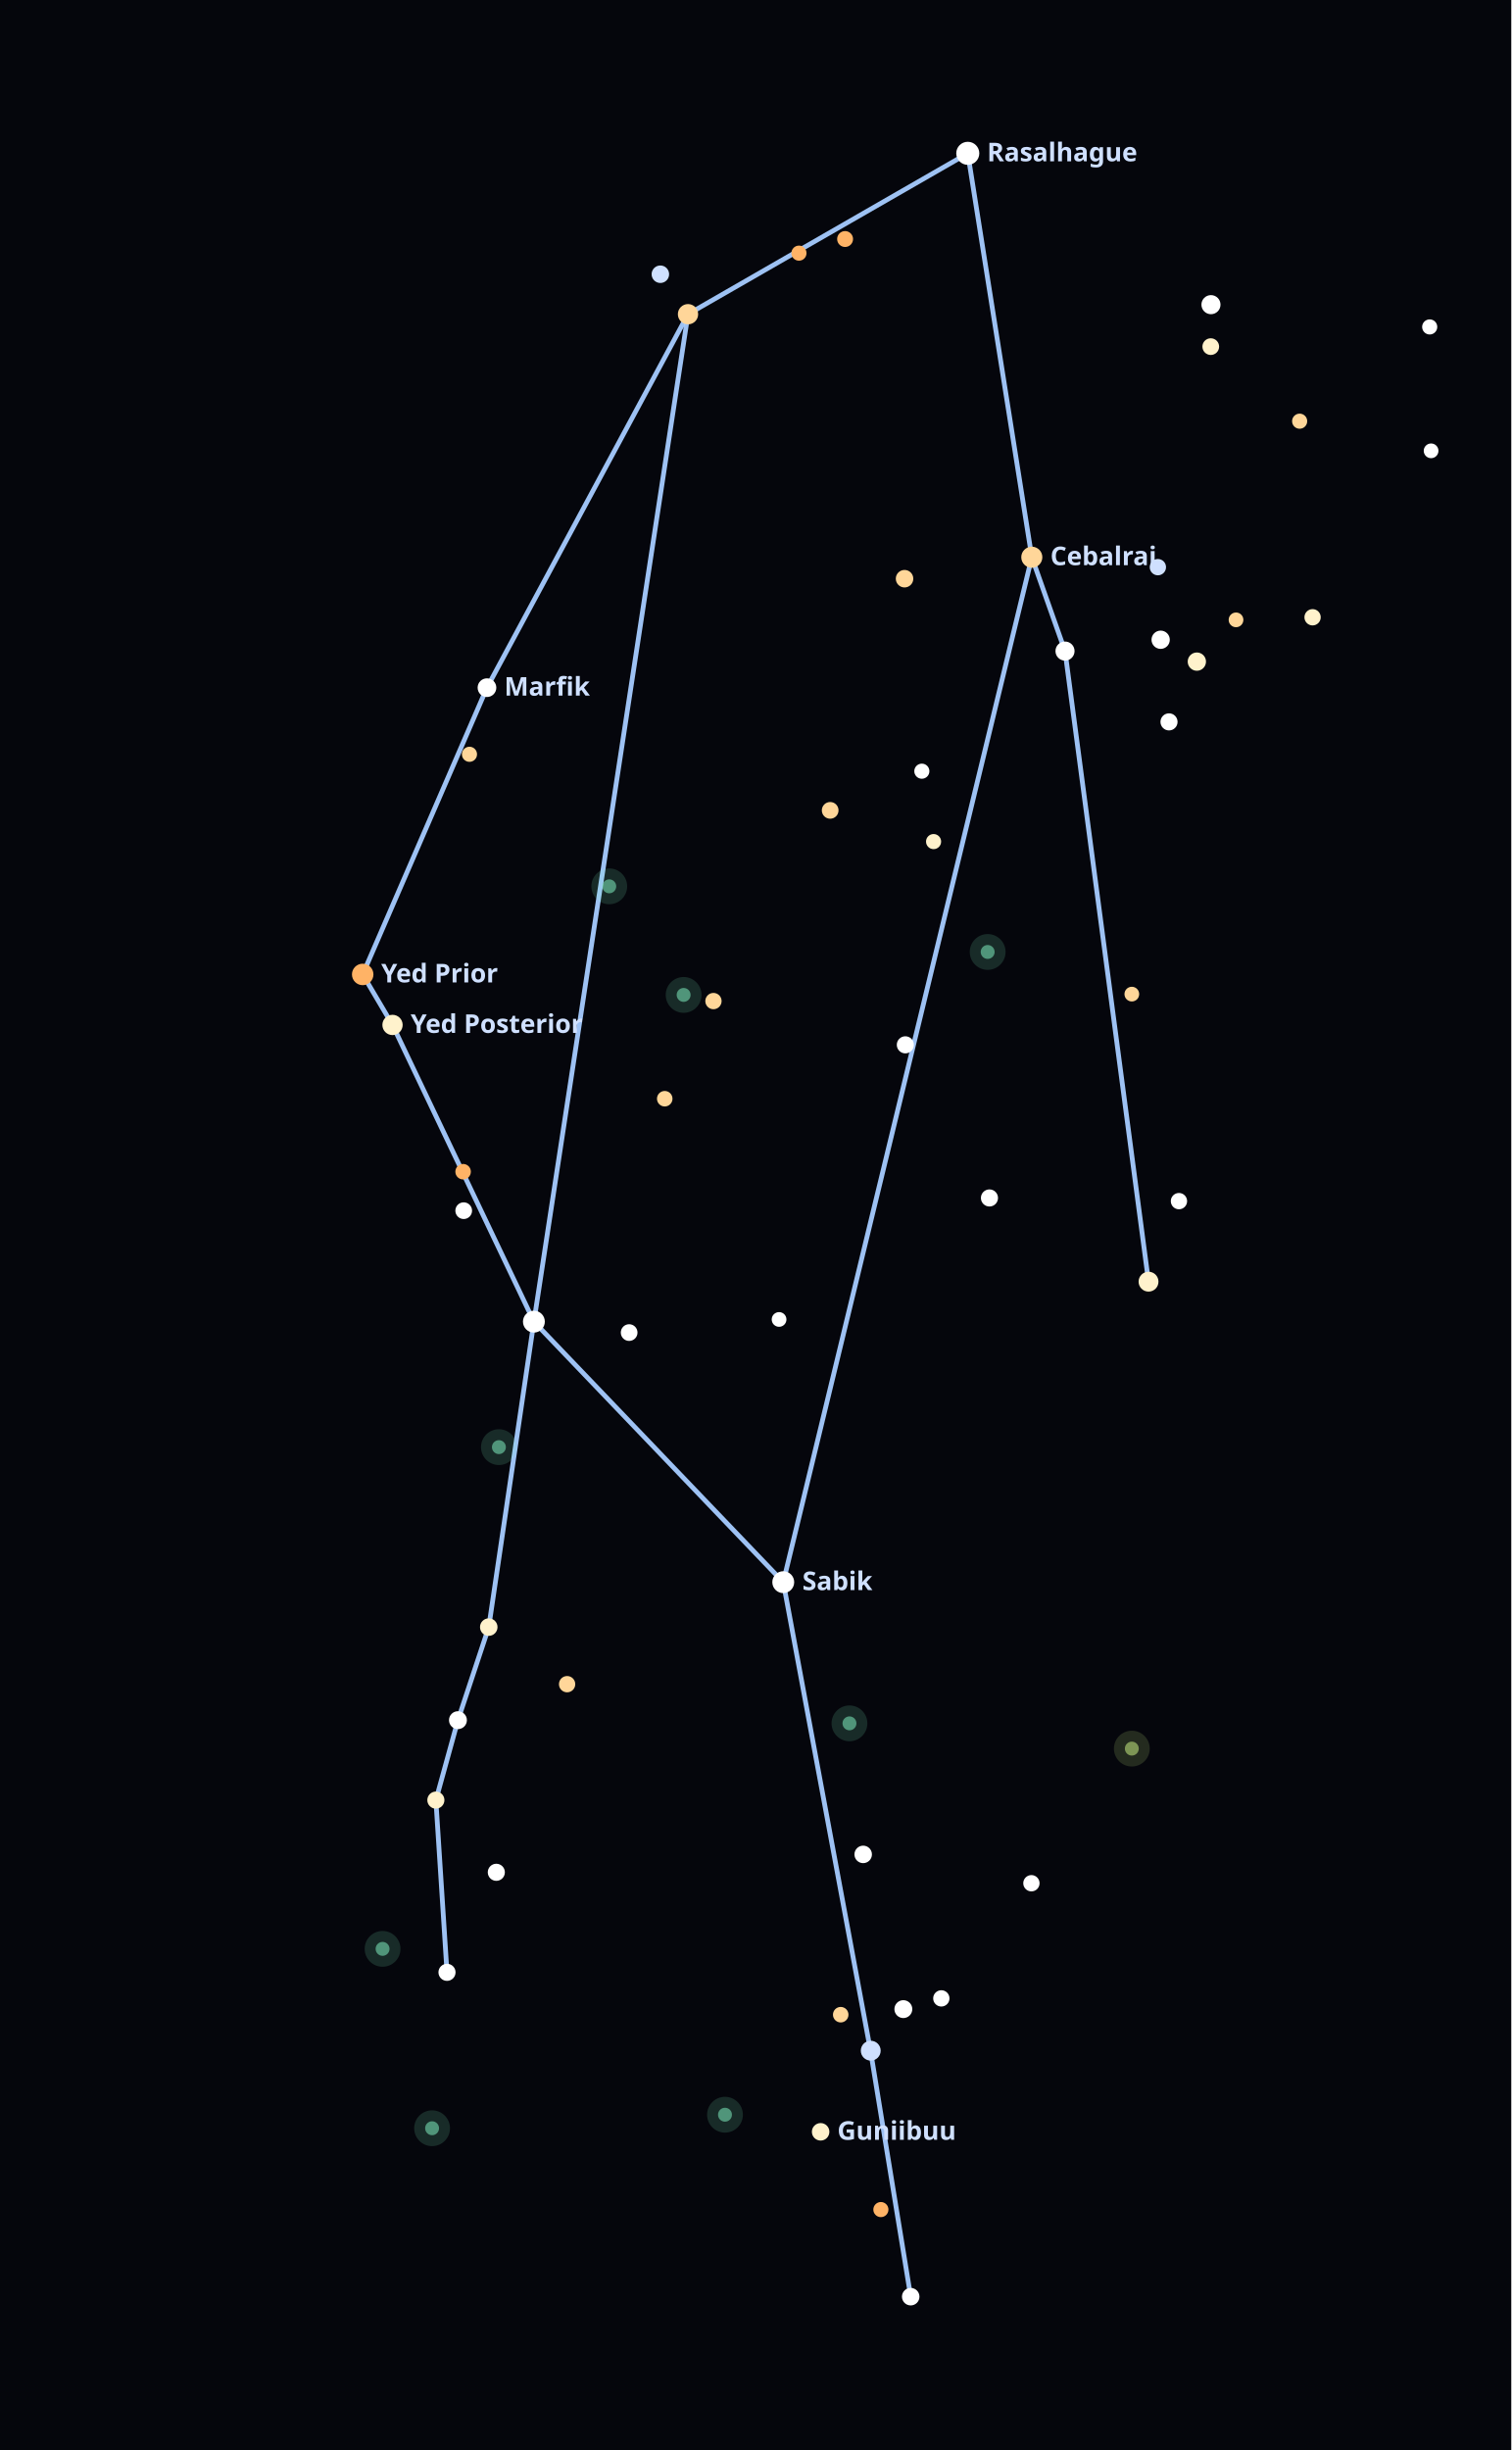
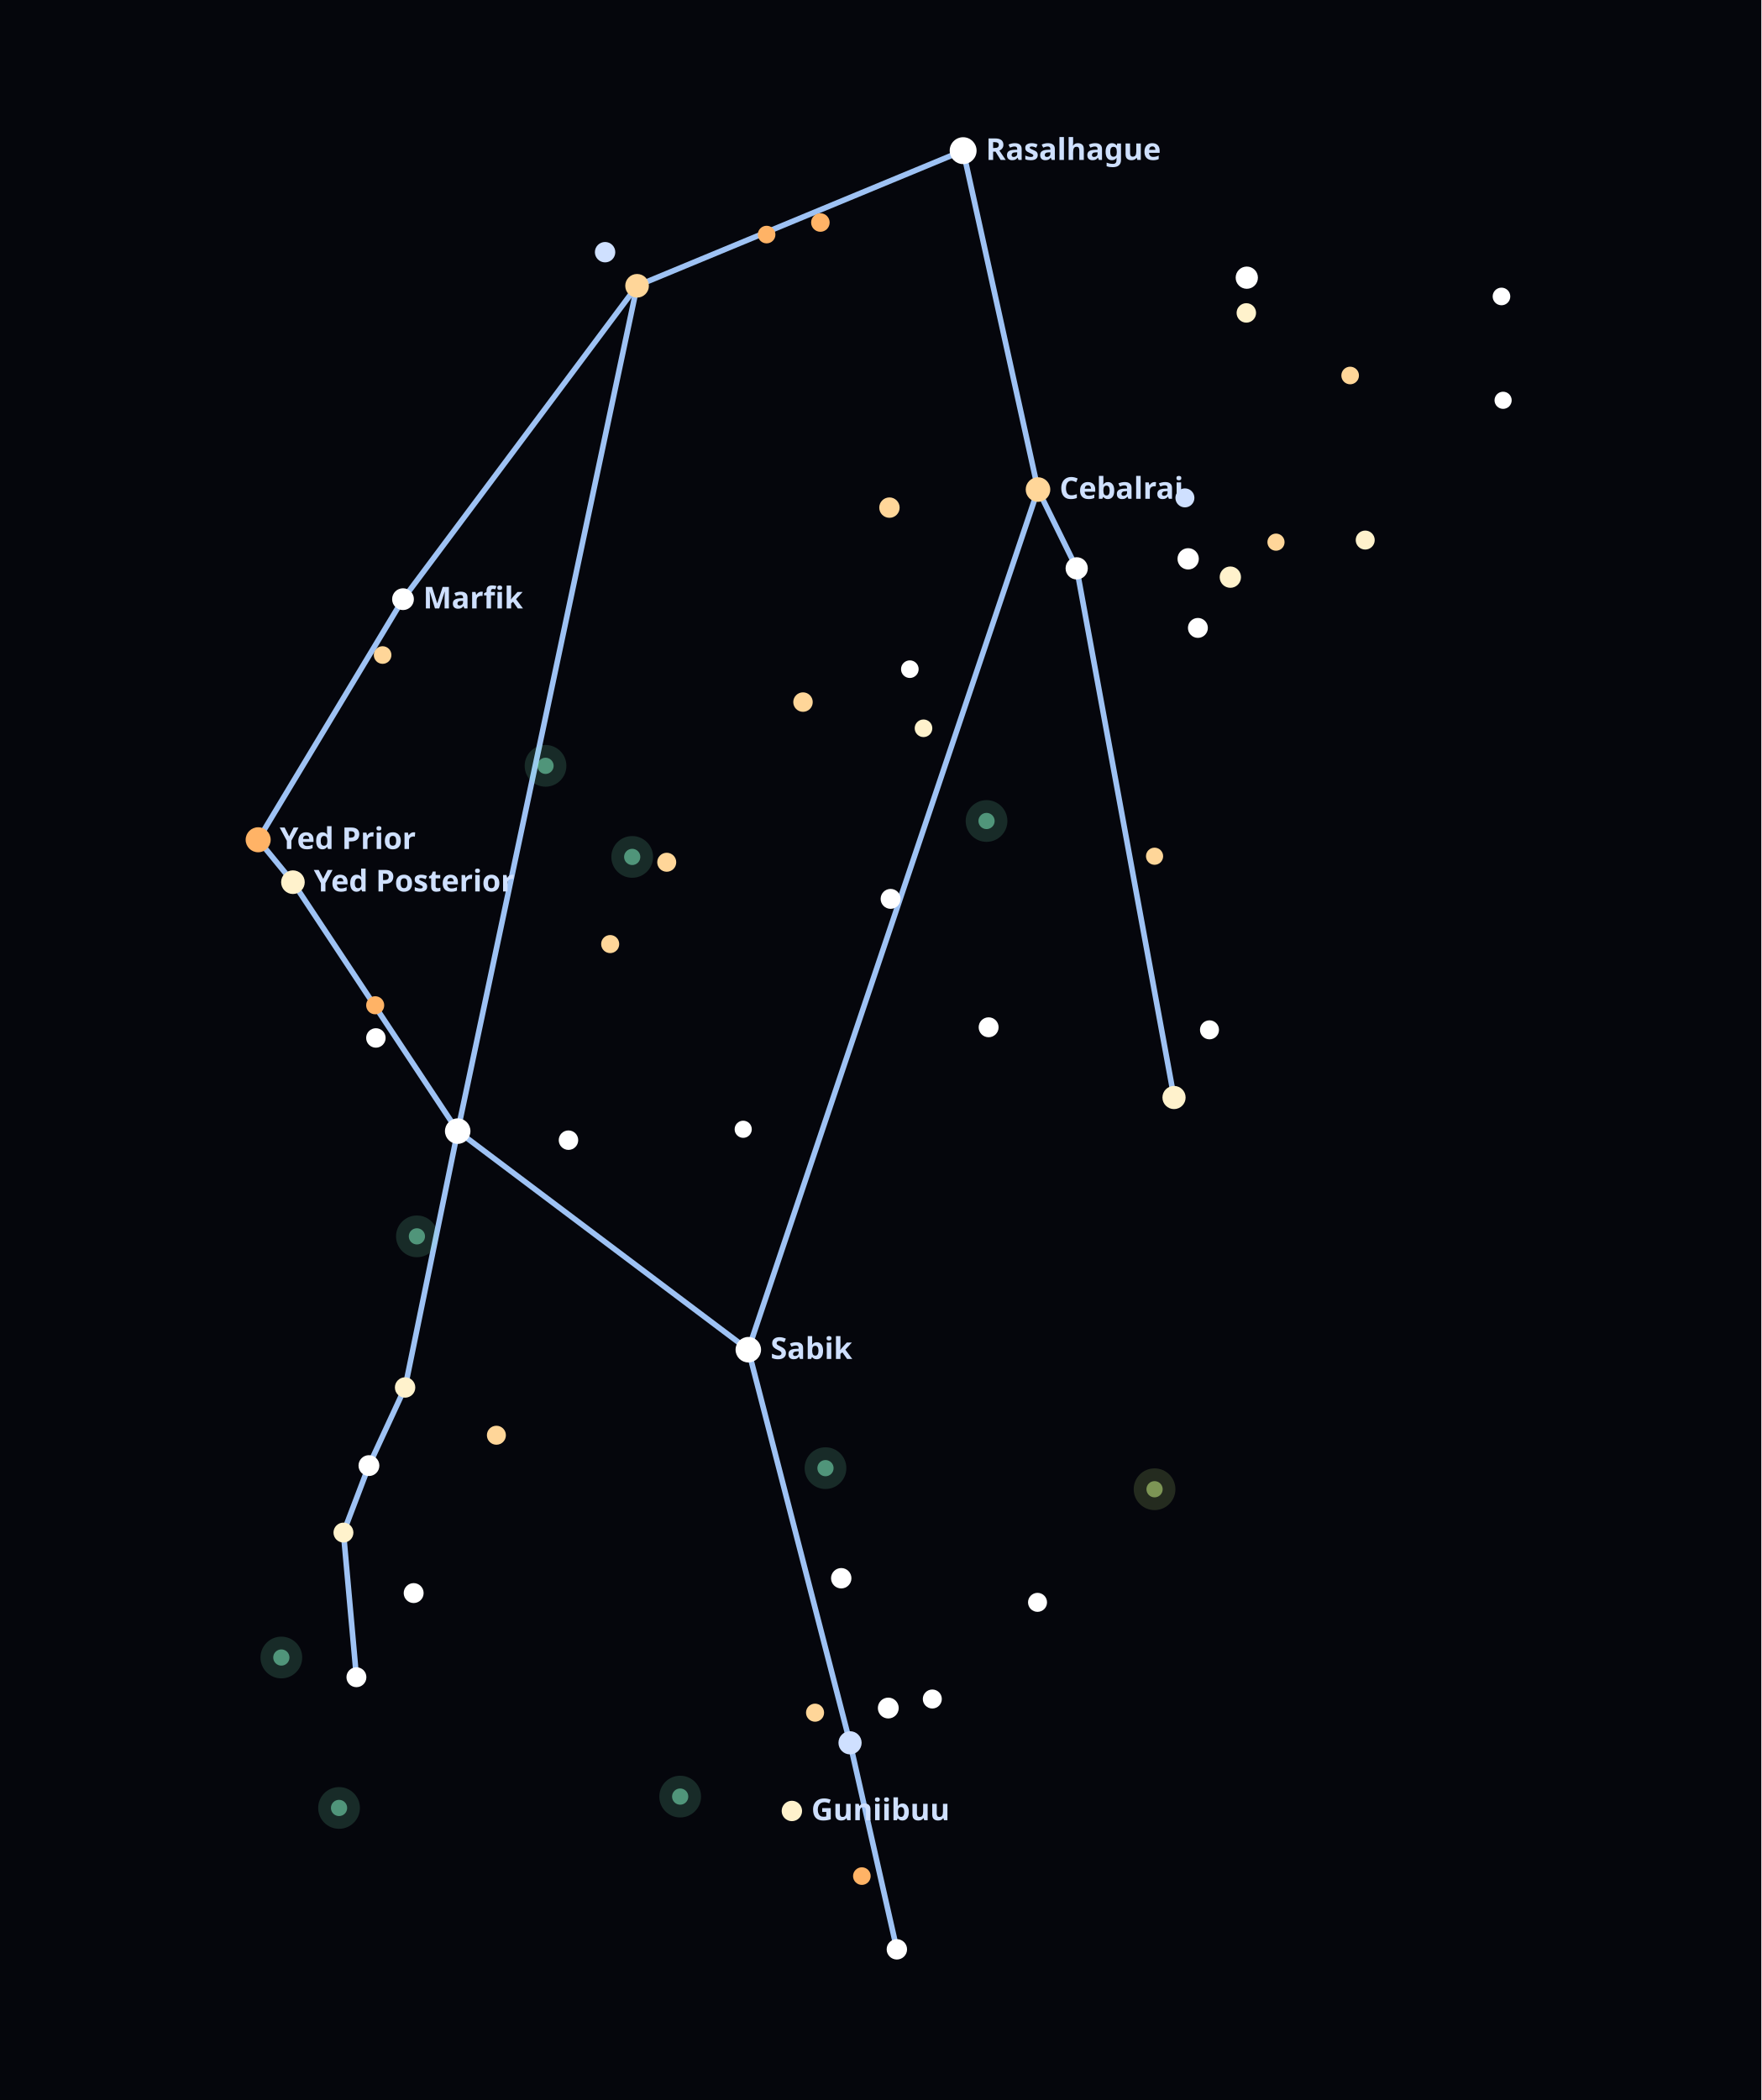
- <svg xmlns="http://www.w3.org/2000/svg" viewBox="0 0 760 1232" font-family="Audiowide, Segoe UI, sans-serif">
-   <rect width="760" height="1232" fill="#05060c" />
-   <polyline class="fig-line" points="577.6,644.5 535.6,327.4 518.9,280.2 486.7,77.1 346.0,158.0 244.9,345.8 182.4,490.0 197.4,515.4 268.5,664.6 393.9,795.6" fill="none" stroke="#a6ccff" stroke-width="2.4" stroke-opacity="0.95" stroke-linejoin="round" data-seq="88048,87108,86742,86032,83000,80883,79593,79882,81377,84012" />
-   <polyline class="fig-line" points="346.0,158.0 268.5,664.6 245.8,818.2 230.3,865.0 219.2,905.2 224.8,991.8" fill="none" stroke="#a6ccff" stroke-width="2.4" stroke-opacity="0.95" stroke-linejoin="round" data-seq="83000,81377,80894,80569,80343,80473" />
-   <polyline class="fig-line" points="518.9,280.2 393.9,795.6 437.8,1031.3 458.0,1154.9" fill="none" stroke="#a6ccff" stroke-width="2.4" stroke-opacity="0.95" stroke-linejoin="round" data-seq="86742,84012,84970,85423" />
-   <circle class="star" cx="577.6" cy="644.5" r="5.0" fill="#fff2cc" data-name="HIP 88048" data-meta="mag 3.32" data-vid="88048" />
-   <circle class="star" cx="535.6" cy="327.4" r="4.8" fill="#ffffff" data-name="HIP 87108" data-meta="mag 3.75" data-vid="87108" />
-   <circle class="star" cx="518.9" cy="280.2" r="5.3" fill="#ffd699" data-name="Cebalrai" data-meta="mag 2.76" data-vid="86742" />
-   <text class="star-label" x="528.2" y="284.2" fill="#cfe0ff" font-size="13" font-weight="bold" data-vid="86742">Cebalrai</text>
-   <circle class="star" cx="486.7" cy="77.1" r="5.8" fill="#ffffff" data-name="Rasalhague" data-meta="mag 2.08" data-vid="86032" />
-   <text class="star-label" x="496.4" y="81.1" fill="#cfe0ff" font-size="13" font-weight="bold" data-vid="86032">Rasalhague</text>
-   <circle class="star" cx="346.0" cy="158.0" r="5.1" fill="#ffd699" data-name="HIP 83000" data-meta="mag 3.19" data-vid="83000" />
-   <circle class="star" cx="244.9" cy="345.8" r="4.7" fill="#ffffff" data-name="Marfik" data-meta="mag 3.82" data-vid="80883" />
-   <text class="star-label" x="253.6" y="349.8" fill="#cfe0ff" font-size="13" font-weight="bold" data-vid="80883">Marfik</text>
-   <circle class="star" cx="182.4" cy="490.0" r="5.4" fill="#ffb366" data-name="Yed Prior" data-meta="mag 2.73" data-vid="79593" />
-   <text class="star-label" x="191.7" y="494.0" fill="#cfe0ff" font-size="13" font-weight="bold" data-vid="79593">Yed Prior</text>
-   <circle class="star" cx="197.4" cy="515.4" r="5.1" fill="#fff2cc" data-name="Yed Posterior" data-meta="mag 3.23" data-vid="79882" />
-   <text class="star-label" x="206.5" y="519.4" fill="#cfe0ff" font-size="13" font-weight="bold" data-vid="79882">Yed Posterior</text>
-   <circle class="star" cx="268.5" cy="664.6" r="5.5" fill="#ffffff" data-name="HIP 81377" data-meta="mag 2.54" data-vid="81377" />
-   <circle class="star" cx="393.9" cy="795.6" r="5.5" fill="#ffffff" data-name="Sabik" data-meta="mag 2.43" data-vid="84012" />
-   <text class="star-label" x="403.5" y="799.6" fill="#cfe0ff" font-size="13" font-weight="bold" data-vid="84012">Sabik</text>
-   <circle class="star" cx="245.8" cy="818.2" r="4.4" fill="#fff2cc" data-name="HIP 80894" data-meta="mag 4.29" data-vid="80894" />
-   <circle class="star" cx="230.3" cy="865.0" r="4.5" fill="#ffffff" data-name="HIP 80569" data-meta="mag 4.22" data-vid="80569" />
-   <circle class="star" cx="219.2" cy="905.2" r="4.3" fill="#fff2cc" data-name="HIP 80343" data-meta="mag 4.48" data-vid="80343" />
-   <circle class="star" cx="224.8" cy="991.8" r="4.3" fill="#ffffff" data-name="HIP 80473" data-meta="mag 4.57" data-vid="80473" />
-   <circle class="star" cx="437.9" cy="1031.2" r="5.0" fill="#cfe0ff" data-name="HIP 84970" data-meta="mag 3.27" data-vid="84970" />
-   <circle class="star" cx="458.0" cy="1154.9" r="4.4" fill="#ffffff" data-name="HIP 85423" data-meta="mag 4.28" data-vid="85423" />
-   <circle class="star" cx="232.9" cy="589.2" r="3.9" fill="#ffb366" data-name="HIP 80620" data-meta="mag 5.24" data-vid="80620" />
-   <circle class="star" cx="233.2" cy="608.8" r="4.2" fill="#ffffff" data-name="HIP 80628" data-meta="mag 4.62" data-vid="80628" />
-   <circle class="star" cx="236.1" cy="379.3" r="3.8" fill="#ffd699" data-name="HIP 80693" data-meta="mag 5.41" data-vid="80693" />
-   <circle class="star" cx="249.6" cy="941.5" r="4.3" fill="#ffffff" data-name="HIP 80975" data-meta="mag 4.45" data-vid="80975" />
-   <circle class="star" cx="285.2" cy="846.9" r="4.1" fill="#ffd699" data-name="HIP 81724" data-meta="mag 4.91" data-vid="81724" />
-   <circle class="star" cx="316.4" cy="670.1" r="4.2" fill="#ffffff" data-name="HIP 82369" data-meta="mag 4.64" data-vid="82369" />
-   <circle class="star" cx="332.1" cy="137.9" r="4.4" fill="#cfe0ff" data-name="HIP 82673" data-meta="mag 4.39" data-vid="82673" />
-   <circle class="star" cx="334.3" cy="552.5" r="3.9" fill="#ffd699" data-name="HIP 82730" data-meta="mag 5.23" data-vid="82730" />
-   <circle class="star" cx="358.8" cy="503.4" r="4.1" fill="#ffd699" data-name="HIP 83262" data-meta="mag 4.82" data-vid="83262" />
-   <circle class="star" cx="391.8" cy="663.5" r="3.7" fill="#ffffff" data-name="HIP 83962" data-meta="mag 5.43" data-vid="83962" />
-   <circle class="star" cx="401.8" cy="127.3" r="3.8" fill="#ffb366" data-name="HIP 84177" data-meta="mag 5.32" data-vid="84177" />
-   <circle class="star" cx="412.7" cy="1072.0" r="4.4" fill="#fff2cc" data-name="Guniibuu" data-meta="mag 4.33" data-vid="84405" />
-   <text class="star-label" x="421.1" y="1076.0" fill="#cfe0ff" font-size="13" font-weight="bold" data-vid="84405">Guniibuu</text>
-   <circle class="star" cx="417.5" cy="407.5" r="4.2" fill="#ffd699" data-name="HIP 84514" data-meta="mag 4.72" data-vid="84514" />
-   <circle class="star" cx="422.8" cy="1013.1" r="3.9" fill="#ffd699" data-name="HIP 84626" data-meta="mag 5.14" data-vid="84626" />
-   <circle class="star" cx="425.0" cy="120.2" r="4.0" fill="#ffb366" data-name="HIP 84671" data-meta="mag 5.03" data-vid="84671" />
-   <circle class="star" cx="434.1" cy="932.5" r="4.4" fill="#ffffff" data-name="HIP 84893" data-meta="mag 4.39" data-vid="84893" />
-   <circle class="star" cx="443.0" cy="1111.1" r="3.8" fill="#ffb366" data-name="HIP 85084" data-meta="mag 5.3" data-vid="85084" />
-   <circle class="star" cx="454.3" cy="1010.3" r="4.5" fill="#ffffff" data-name="HIP 85340" data-meta="mag 4.16" data-vid="85340" />
-   <circle class="star" cx="454.9" cy="291.0" r="4.4" fill="#ffd699" data-name="HIP 85355" data-meta="mag 4.34" data-vid="85355" />
-   <circle class="star" cx="455.3" cy="525.4" r="4.3" fill="#ffffff" data-name="HIP 85365" data-meta="mag 4.53" data-vid="85365" />
-   <circle class="star" cx="463.6" cy="387.8" r="3.8" fill="#ffffff" data-name="HIP 85537" data-meta="mag 5.41" data-vid="85537" />
-   <circle class="star" cx="469.5" cy="423.2" r="3.8" fill="#fff2cc" data-name="HIP 85667" data-meta="mag 5.31" data-vid="85667" />
-   <circle class="star" cx="473.4" cy="1004.9" r="4.1" fill="#ffffff" data-name="HIP 85755" data-meta="mag 4.78" data-vid="85755" />
-   <circle class="star" cx="497.6" cy="602.4" r="4.3" fill="#ffffff" data-name="HIP 86284" data-meta="mag 4.58" data-vid="86284" />
-   <circle class="star" cx="518.7" cy="947.0" r="4.1" fill="#ffffff" data-name="HIP 86736" data-meta="mag 4.86" data-vid="86736" />
-   <circle class="star" cx="569.2" cy="499.9" r="3.7" fill="#ffd699" data-name="HIP 87847" data-meta="mag 5.44" data-vid="87847" />
-   <circle class="star" cx="582.3" cy="285.2" r="4.1" fill="#cfe0ff" data-name="HIP 88149" data-meta="mag 4.79" data-vid="88149" />
-   <circle class="star" cx="583.7" cy="321.7" r="4.6" fill="#ffffff" data-name="HIP 88192" data-meta="mag 3.93" data-vid="88192" />
-   <circle class="star" cx="587.9" cy="363.0" r="4.3" fill="#ffffff" data-name="HIP 88290" data-meta="mag 4.42" data-vid="88290" />
-   <circle class="star" cx="592.9" cy="604.0" r="4.1" fill="#ffffff" data-name="HIP 88404" data-meta="mag 4.77" data-vid="88404" />
-   <circle class="star" cx="601.9" cy="332.7" r="4.6" fill="#fff2cc" data-name="HIP 88601" data-meta="mag 4.03" data-vid="88601" />
-   <circle class="star" cx="608.9" cy="174.3" r="4.2" fill="#fff2cc" data-name="HIP 88765" data-meta="mag 4.64" data-vid="88765" />
-   <circle class="star" cx="609.0" cy="153.2" r="4.8" fill="#ffffff" data-name="HIP 88771" data-meta="mag 3.71" data-vid="88771" />
-   <circle class="star" cx="621.6" cy="311.7" r="3.7" fill="#ffd699" data-name="HIP 89065" data-meta="mag 5.5" data-vid="89065" />
-   <circle class="star" cx="653.6" cy="211.8" r="3.8" fill="#ffd699" data-name="HIP 89772" data-meta="mag 5.41" data-vid="89772" />
-   <circle class="star" cx="660.1" cy="310.4" r="4.1" fill="#fff2cc" data-name="HIP 89918" data-meta="mag 4.85" data-vid="89918" />
-   <circle class="star" cx="719.0" cy="164.4" r="3.8" fill="#ffffff" data-name="HIP 91217" data-meta="mag 5.38" data-vid="91217" />
-   <circle class="star" cx="719.7" cy="226.7" r="3.7" fill="#ffffff" data-name="HIP 91237" data-meta="mag 5.43" data-vid="91237" />
-   <circle class="star" cx="343.8" cy="500.3" r="9" fill="#88ffcc" fill-opacity="0.15" data-name="M10" data-meta="gc" />
-   <circle cx="343.8" cy="500.3" r="3.5" fill="#88ffcc" fill-opacity="0.5" />
-   <circle class="star" cx="250.9" cy="727.7" r="9" fill="#88ffcc" fill-opacity="0.15" data-name="M107" data-meta="gc" />
-   <circle cx="250.9" cy="727.7" r="3.5" fill="#88ffcc" fill-opacity="0.5" />
-   <circle class="star" cx="306.4" cy="445.7" r="9" fill="#88ffcc" fill-opacity="0.15" data-name="M12" data-meta="gc" />
-   <circle cx="306.4" cy="445.7" r="3.5" fill="#88ffcc" fill-opacity="0.5" />
-   <circle class="star" cx="496.7" cy="478.7" r="9" fill="#88ffcc" fill-opacity="0.15" data-name="M14" data-meta="gc" />
-   <circle cx="496.7" cy="478.7" r="3.5" fill="#88ffcc" fill-opacity="0.5" />
-   <circle class="star" cx="364.6" cy="1063.4" r="9" fill="#88ffcc" fill-opacity="0.15" data-name="M19" data-meta="gc" />
-   <circle cx="364.6" cy="1063.4" r="3.5" fill="#88ffcc" fill-opacity="0.5" />
-   <circle class="star" cx="569.2" cy="879.3" r="9" fill="#d6ff8c" fill-opacity="0.15" data-name="M23" data-meta="oc" />
-   <circle cx="569.2" cy="879.3" r="3.5" fill="#d6ff8c" fill-opacity="0.5" />
-   <circle class="star" cx="217.3" cy="1070.2" r="9" fill="#88ffcc" fill-opacity="0.15" data-name="M4" data-meta="gc" />
-   <circle cx="217.3" cy="1070.2" r="3.5" fill="#88ffcc" fill-opacity="0.5" />
-   <circle class="star" cx="192.4" cy="980.0" r="9" fill="#88ffcc" fill-opacity="0.15" data-name="M80" data-meta="gc" />
-   <circle cx="192.4" cy="980.0" r="3.5" fill="#88ffcc" fill-opacity="0.5" />
-   <circle class="star" cx="427.2" cy="866.6" r="9" fill="#88ffcc" fill-opacity="0.15" data-name="M9" data-meta="gc" />
-   <circle cx="427.2" cy="866.6" r="3.5" fill="#88ffcc" fill-opacity="0.5" />
+ <svg xmlns="http://www.w3.org/2000/svg" viewBox="0 0 760 906" font-family="Audiowide, Segoe UI, sans-serif">
+   <rect width="760" height="906" fill="#05060c" />
+   <polyline class="fig-line" points="506.6,473.5 464.6,245.2 447.9,211.2 415.6,65.0 274.9,123.3 173.9,258.5 111.4,362.3 126.4,380.6 197.5,488.0 322.9,582.3" fill="none" stroke="#a6ccff" stroke-width="2.4" stroke-opacity="0.95" stroke-linejoin="round" data-seq="88048,87108,86742,86032,83000,80883,79593,79882,81377,84012" />
+   <polyline class="fig-line" points="274.9,123.3 197.5,488.0 174.8,598.6 159.2,632.3 148.2,661.2 153.8,723.6" fill="none" stroke="#a6ccff" stroke-width="2.4" stroke-opacity="0.95" stroke-linejoin="round" data-seq="83000,81377,80894,80569,80343,80473" />
+   <polyline class="fig-line" points="447.9,211.2 322.9,582.3 366.8,752.0 387.0,841.0" fill="none" stroke="#a6ccff" stroke-width="2.4" stroke-opacity="0.95" stroke-linejoin="round" data-seq="86742,84012,84970,85423" />
+   <circle class="star" cx="506.6" cy="473.5" r="5.0" fill="#fff2cc" data-name="HIP 88048" data-meta="mag 3.32" data-vid="88048" />
+   <circle class="star" cx="464.6" cy="245.2" r="4.8" fill="#ffffff" data-name="HIP 87108" data-meta="mag 3.75" data-vid="87108" />
+   <circle class="star" cx="447.9" cy="211.2" r="5.3" fill="#ffd699" data-name="Cebalrai" data-meta="mag 2.76" data-vid="86742" />
+   <text class="star-label" x="457.2" y="215.2" fill="#cfe0ff" font-size="13" font-weight="bold" data-vid="86742">Cebalrai</text>
+   <circle class="star" cx="415.6" cy="65.0" r="5.8" fill="#ffffff" data-name="Rasalhague" data-meta="mag 2.08" data-vid="86032" />
+   <text class="star-label" x="425.4" y="69.0" fill="#cfe0ff" font-size="13" font-weight="bold" data-vid="86032">Rasalhague</text>
+   <circle class="star" cx="274.9" cy="123.3" r="5.1" fill="#ffd699" data-name="HIP 83000" data-meta="mag 3.19" data-vid="83000" />
+   <circle class="star" cx="173.9" cy="258.5" r="4.7" fill="#ffffff" data-name="Marfik" data-meta="mag 3.82" data-vid="80883" />
+   <text class="star-label" x="182.6" y="262.5" fill="#cfe0ff" font-size="13" font-weight="bold" data-vid="80883">Marfik</text>
+   <circle class="star" cx="111.4" cy="362.3" r="5.4" fill="#ffb366" data-name="Yed Prior" data-meta="mag 2.73" data-vid="79593" />
+   <text class="star-label" x="120.7" y="366.3" fill="#cfe0ff" font-size="13" font-weight="bold" data-vid="79593">Yed Prior</text>
+   <circle class="star" cx="126.4" cy="380.6" r="5.1" fill="#fff2cc" data-name="Yed Posterior" data-meta="mag 3.23" data-vid="79882" />
+   <text class="star-label" x="135.4" y="384.6" fill="#cfe0ff" font-size="13" font-weight="bold" data-vid="79882">Yed Posterior</text>
+   <circle class="star" cx="197.5" cy="488.0" r="5.5" fill="#ffffff" data-name="HIP 81377" data-meta="mag 2.54" data-vid="81377" />
+   <circle class="star" cx="322.9" cy="582.3" r="5.5" fill="#ffffff" data-name="Sabik" data-meta="mag 2.43" data-vid="84012" />
+   <text class="star-label" x="332.5" y="586.3" fill="#cfe0ff" font-size="13" font-weight="bold" data-vid="84012">Sabik</text>
+   <circle class="star" cx="174.8" cy="598.6" r="4.4" fill="#fff2cc" data-name="HIP 80894" data-meta="mag 4.29" data-vid="80894" />
+   <circle class="star" cx="159.2" cy="632.3" r="4.5" fill="#ffffff" data-name="HIP 80569" data-meta="mag 4.22" data-vid="80569" />
+   <circle class="star" cx="148.2" cy="661.2" r="4.3" fill="#fff2cc" data-name="HIP 80343" data-meta="mag 4.48" data-vid="80343" />
+   <circle class="star" cx="153.8" cy="723.6" r="4.3" fill="#ffffff" data-name="HIP 80473" data-meta="mag 4.57" data-vid="80473" />
+   <circle class="star" cx="366.8" cy="751.9" r="5.0" fill="#cfe0ff" data-name="HIP 84970" data-meta="mag 3.27" data-vid="84970" />
+   <circle class="star" cx="387.0" cy="841.0" r="4.4" fill="#ffffff" data-name="HIP 85423" data-meta="mag 4.28" data-vid="85423" />
+   <circle class="star" cx="161.9" cy="433.7" r="3.9" fill="#ffb366" data-name="HIP 80620" data-meta="mag 5.24" data-vid="80620" />
+   <circle class="star" cx="162.2" cy="447.8" r="4.2" fill="#ffffff" data-name="HIP 80628" data-meta="mag 4.62" data-vid="80628" />
+   <circle class="star" cx="165.1" cy="282.6" r="3.8" fill="#ffd699" data-name="HIP 80693" data-meta="mag 5.41" data-vid="80693" />
+   <circle class="star" cx="178.5" cy="687.3" r="4.3" fill="#ffffff" data-name="HIP 80975" data-meta="mag 4.45" data-vid="80975" />
+   <circle class="star" cx="214.2" cy="619.2" r="4.1" fill="#ffd699" data-name="HIP 81724" data-meta="mag 4.91" data-vid="81724" />
+   <circle class="star" cx="245.3" cy="491.9" r="4.2" fill="#ffffff" data-name="HIP 82369" data-meta="mag 4.64" data-vid="82369" />
+   <circle class="star" cx="261.1" cy="108.8" r="4.4" fill="#cfe0ff" data-name="HIP 82673" data-meta="mag 4.39" data-vid="82673" />
+   <circle class="star" cx="263.3" cy="407.3" r="3.9" fill="#ffd699" data-name="HIP 82730" data-meta="mag 5.23" data-vid="82730" />
+   <circle class="star" cx="287.7" cy="372.0" r="4.1" fill="#ffd699" data-name="HIP 83262" data-meta="mag 4.82" data-vid="83262" />
+   <circle class="star" cx="320.7" cy="487.2" r="3.7" fill="#ffffff" data-name="HIP 83962" data-meta="mag 5.43" data-vid="83962" />
+   <circle class="star" cx="330.8" cy="101.2" r="3.8" fill="#ffb366" data-name="HIP 84177" data-meta="mag 5.32" data-vid="84177" />
+   <circle class="star" cx="341.7" cy="781.3" r="4.4" fill="#fff2cc" data-name="Guniibuu" data-meta="mag 4.33" data-vid="84405" />
+   <text class="star-label" x="350.1" y="785.3" fill="#cfe0ff" font-size="13" font-weight="bold" data-vid="84405">Guniibuu</text>
+   <circle class="star" cx="346.5" cy="302.9" r="4.2" fill="#ffd699" data-name="HIP 84514" data-meta="mag 4.72" data-vid="84514" />
+   <circle class="star" cx="351.7" cy="738.9" r="3.9" fill="#ffd699" data-name="HIP 84626" data-meta="mag 5.14" data-vid="84626" />
+   <circle class="star" cx="354.0" cy="96.0" r="4.0" fill="#ffb366" data-name="HIP 84671" data-meta="mag 5.03" data-vid="84671" />
+   <circle class="star" cx="363.0" cy="680.9" r="4.4" fill="#ffffff" data-name="HIP 84893" data-meta="mag 4.39" data-vid="84893" />
+   <circle class="star" cx="371.9" cy="809.4" r="3.8" fill="#ffb366" data-name="HIP 85084" data-meta="mag 5.3" data-vid="85084" />
+   <circle class="star" cx="383.3" cy="736.9" r="4.5" fill="#ffffff" data-name="HIP 85340" data-meta="mag 4.16" data-vid="85340" />
+   <circle class="star" cx="383.8" cy="219.0" r="4.4" fill="#ffd699" data-name="HIP 85355" data-meta="mag 4.34" data-vid="85355" />
+   <circle class="star" cx="384.3" cy="387.8" r="4.3" fill="#ffffff" data-name="HIP 85365" data-meta="mag 4.53" data-vid="85365" />
+   <circle class="star" cx="392.6" cy="288.7" r="3.8" fill="#ffffff" data-name="HIP 85537" data-meta="mag 5.41" data-vid="85537" />
+   <circle class="star" cx="398.5" cy="314.2" r="3.8" fill="#fff2cc" data-name="HIP 85667" data-meta="mag 5.31" data-vid="85667" />
+   <circle class="star" cx="402.3" cy="733.0" r="4.1" fill="#ffffff" data-name="HIP 85755" data-meta="mag 4.78" data-vid="85755" />
+   <circle class="star" cx="426.6" cy="443.2" r="4.3" fill="#ffffff" data-name="HIP 86284" data-meta="mag 4.58" data-vid="86284" />
+   <circle class="star" cx="447.7" cy="691.3" r="4.1" fill="#ffffff" data-name="HIP 86736" data-meta="mag 4.86" data-vid="86736" />
+   <circle class="star" cx="498.2" cy="369.4" r="3.7" fill="#ffd699" data-name="HIP 87847" data-meta="mag 5.44" data-vid="87847" />
+   <circle class="star" cx="511.3" cy="214.8" r="4.1" fill="#cfe0ff" data-name="HIP 88149" data-meta="mag 4.79" data-vid="88149" />
+   <circle class="star" cx="512.7" cy="241.1" r="4.6" fill="#ffffff" data-name="HIP 88192" data-meta="mag 3.93" data-vid="88192" />
+   <circle class="star" cx="516.9" cy="270.9" r="4.3" fill="#ffffff" data-name="HIP 88290" data-meta="mag 4.42" data-vid="88290" />
+   <circle class="star" cx="521.9" cy="444.3" r="4.1" fill="#ffffff" data-name="HIP 88404" data-meta="mag 4.77" data-vid="88404" />
+   <circle class="star" cx="530.9" cy="249.0" r="4.6" fill="#fff2cc" data-name="HIP 88601" data-meta="mag 4.03" data-vid="88601" />
+   <circle class="star" cx="537.8" cy="135.0" r="4.2" fill="#fff2cc" data-name="HIP 88765" data-meta="mag 4.64" data-vid="88765" />
+   <circle class="star" cx="538.0" cy="119.8" r="4.8" fill="#ffffff" data-name="HIP 88771" data-meta="mag 3.71" data-vid="88771" />
+   <circle class="star" cx="550.6" cy="233.9" r="3.7" fill="#ffd699" data-name="HIP 89065" data-meta="mag 5.5" data-vid="89065" />
+   <circle class="star" cx="582.6" cy="162.0" r="3.8" fill="#ffd699" data-name="HIP 89772" data-meta="mag 5.41" data-vid="89772" />
+   <circle class="star" cx="589.1" cy="233.0" r="4.1" fill="#fff2cc" data-name="HIP 89918" data-meta="mag 4.85" data-vid="89918" />
+   <circle class="star" cx="647.9" cy="127.9" r="3.8" fill="#ffffff" data-name="HIP 91217" data-meta="mag 5.38" data-vid="91217" />
+   <circle class="star" cx="648.6" cy="172.7" r="3.7" fill="#ffffff" data-name="HIP 91237" data-meta="mag 5.43" data-vid="91237" />
+   <circle class="star" cx="272.8" cy="369.7" r="9" fill="#88ffcc" fill-opacity="0.15" data-name="M10" data-meta="gc" />
+   <circle cx="272.8" cy="369.7" r="3.5" fill="#88ffcc" fill-opacity="0.5" />
+   <circle class="star" cx="179.9" cy="533.4" r="9" fill="#88ffcc" fill-opacity="0.15" data-name="M107" data-meta="gc" />
+   <circle cx="179.9" cy="533.4" r="3.5" fill="#88ffcc" fill-opacity="0.5" />
+   <circle class="star" cx="235.4" cy="330.4" r="9" fill="#88ffcc" fill-opacity="0.15" data-name="M12" data-meta="gc" />
+   <circle cx="235.4" cy="330.4" r="3.5" fill="#88ffcc" fill-opacity="0.5" />
+   <circle class="star" cx="425.7" cy="354.2" r="9" fill="#88ffcc" fill-opacity="0.15" data-name="M14" data-meta="gc" />
+   <circle cx="425.7" cy="354.2" r="3.5" fill="#88ffcc" fill-opacity="0.5" />
+   <circle class="star" cx="293.5" cy="775.1" r="9" fill="#88ffcc" fill-opacity="0.15" data-name="M19" data-meta="gc" />
+   <circle cx="293.5" cy="775.1" r="3.5" fill="#88ffcc" fill-opacity="0.5" />
+   <circle class="star" cx="498.2" cy="642.5" r="9" fill="#d6ff8c" fill-opacity="0.15" data-name="M23" data-meta="oc" />
+   <circle cx="498.2" cy="642.5" r="3.5" fill="#d6ff8c" fill-opacity="0.5" />
+   <circle class="star" cx="146.3" cy="780.0" r="9" fill="#88ffcc" fill-opacity="0.15" data-name="M4" data-meta="gc" />
+   <circle cx="146.3" cy="780.0" r="3.5" fill="#88ffcc" fill-opacity="0.5" />
+   <circle class="star" cx="121.4" cy="715.1" r="9" fill="#88ffcc" fill-opacity="0.15" data-name="M80" data-meta="gc" />
+   <circle cx="121.4" cy="715.1" r="3.5" fill="#88ffcc" fill-opacity="0.5" />
+   <circle class="star" cx="356.2" cy="633.4" r="9" fill="#88ffcc" fill-opacity="0.15" data-name="M9" data-meta="gc" />
+   <circle cx="356.2" cy="633.4" r="3.5" fill="#88ffcc" fill-opacity="0.5" />
</svg>
